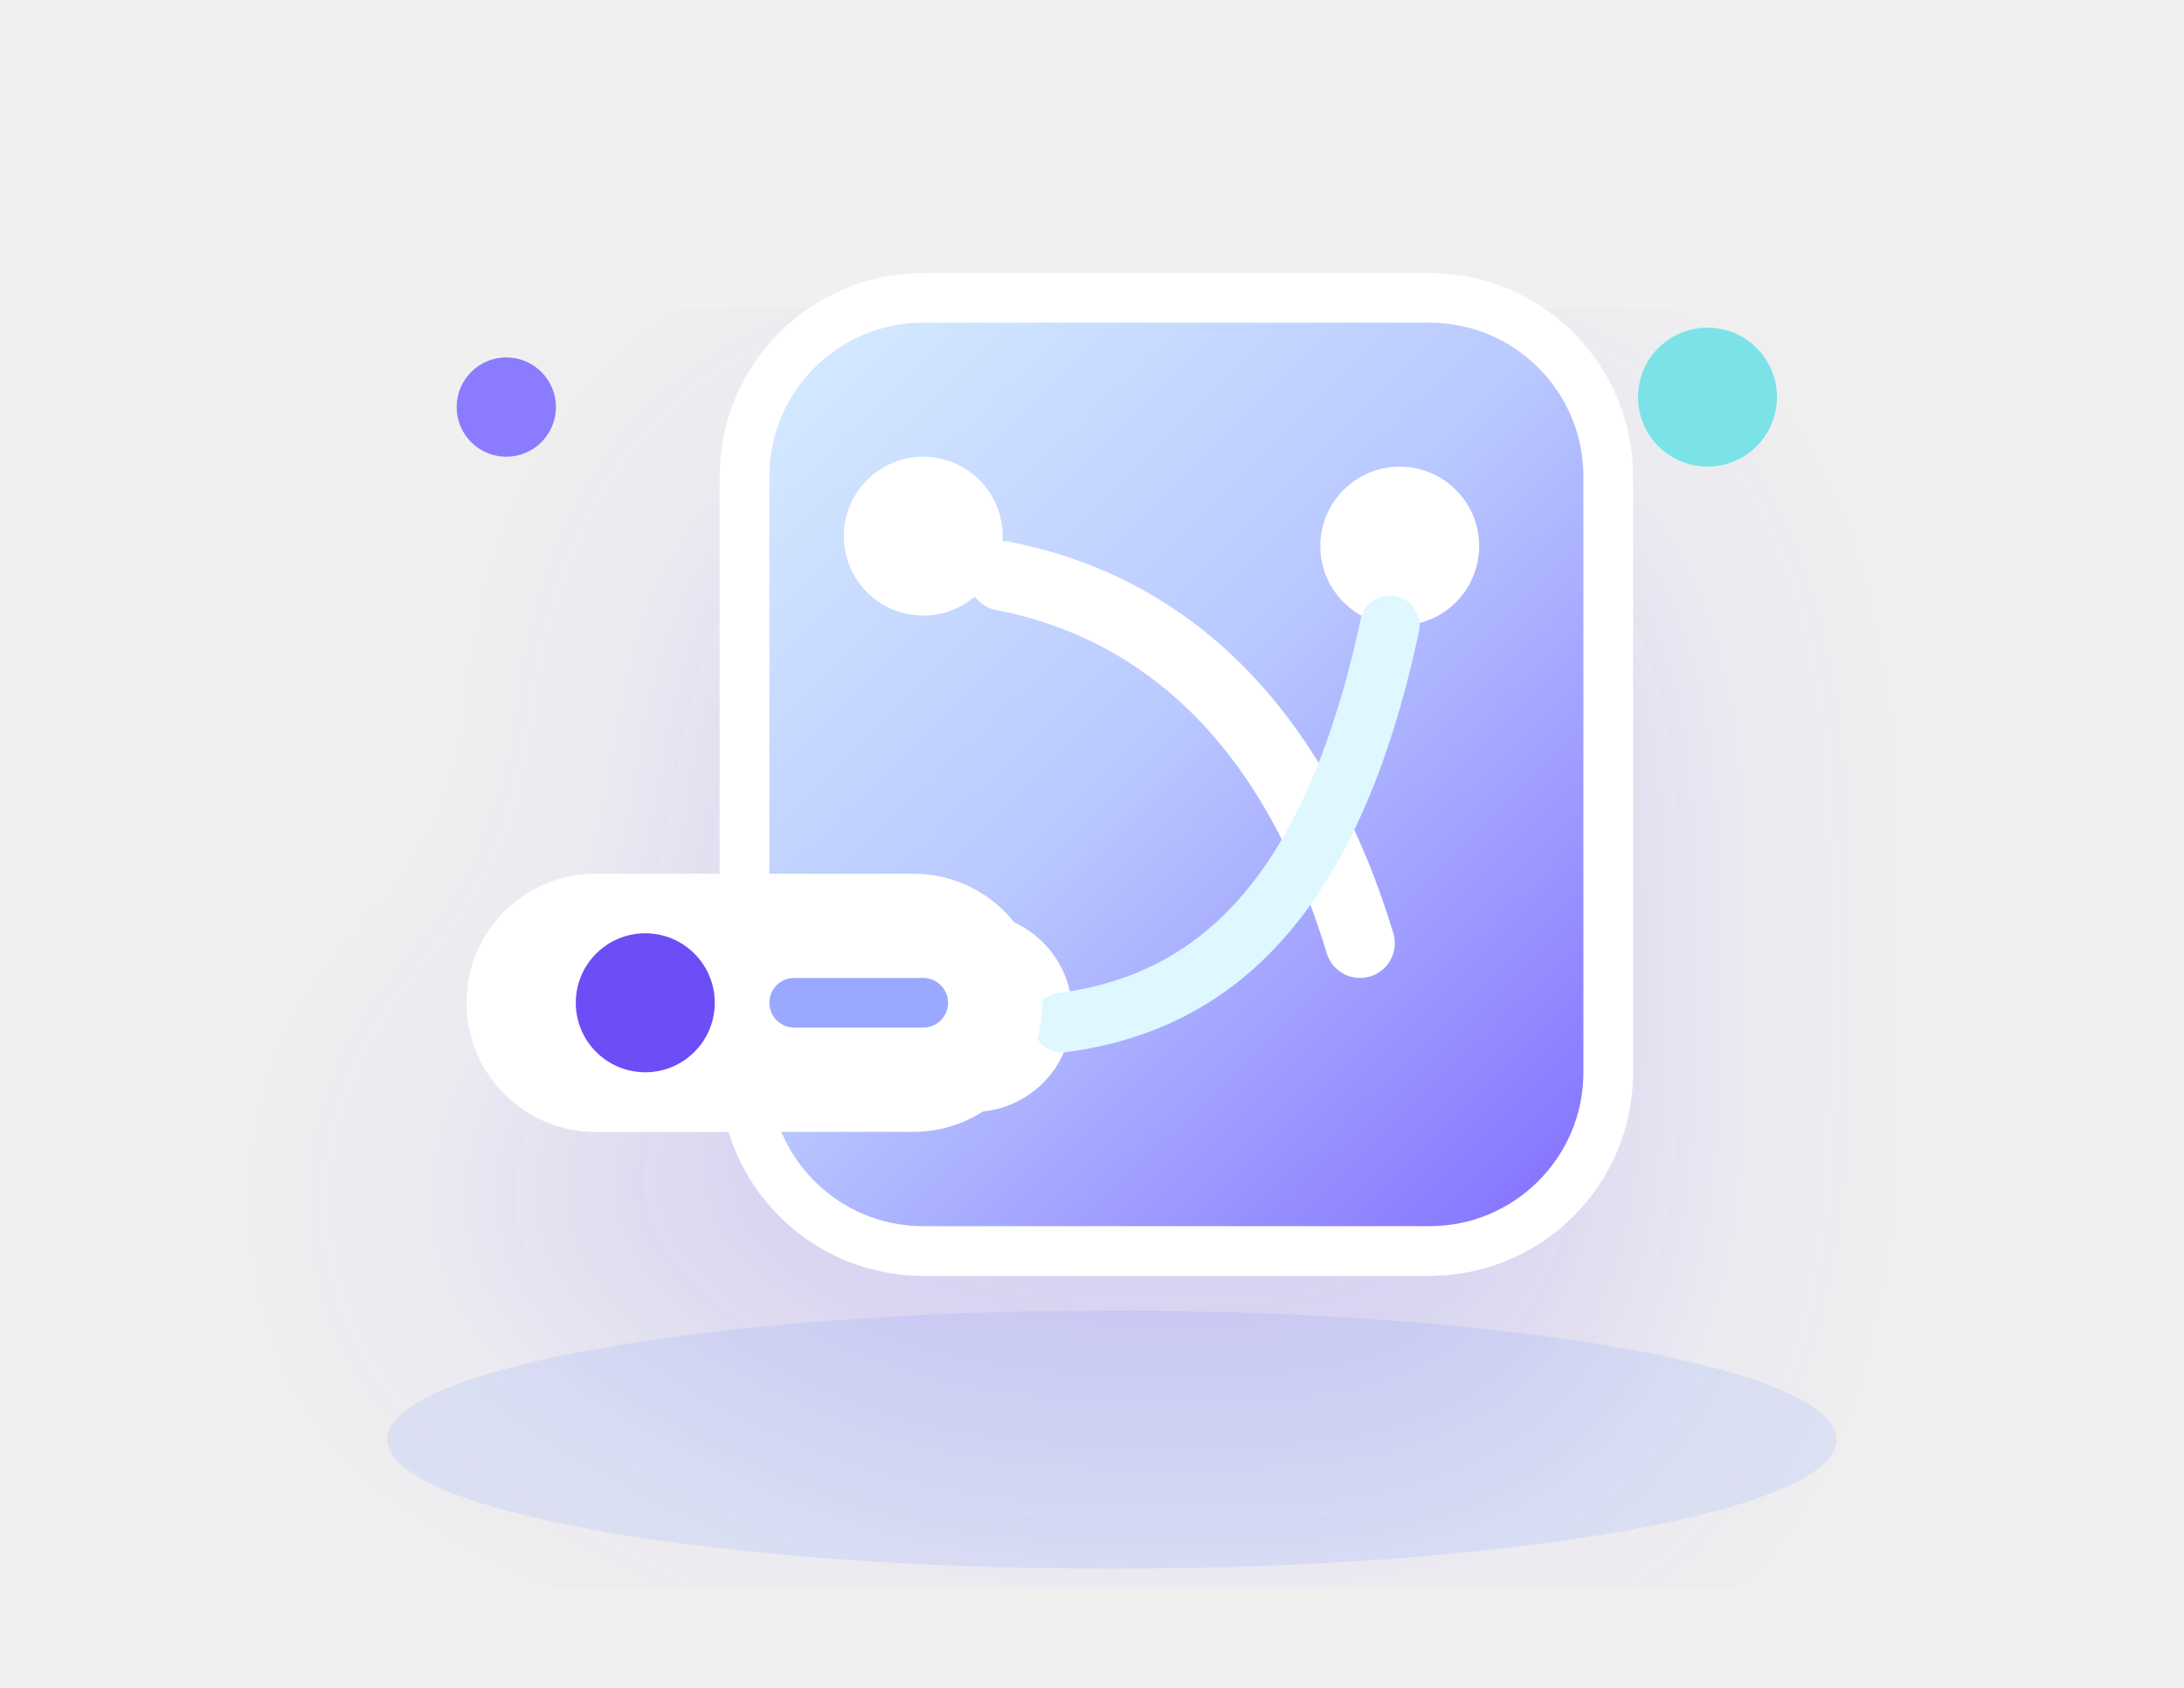
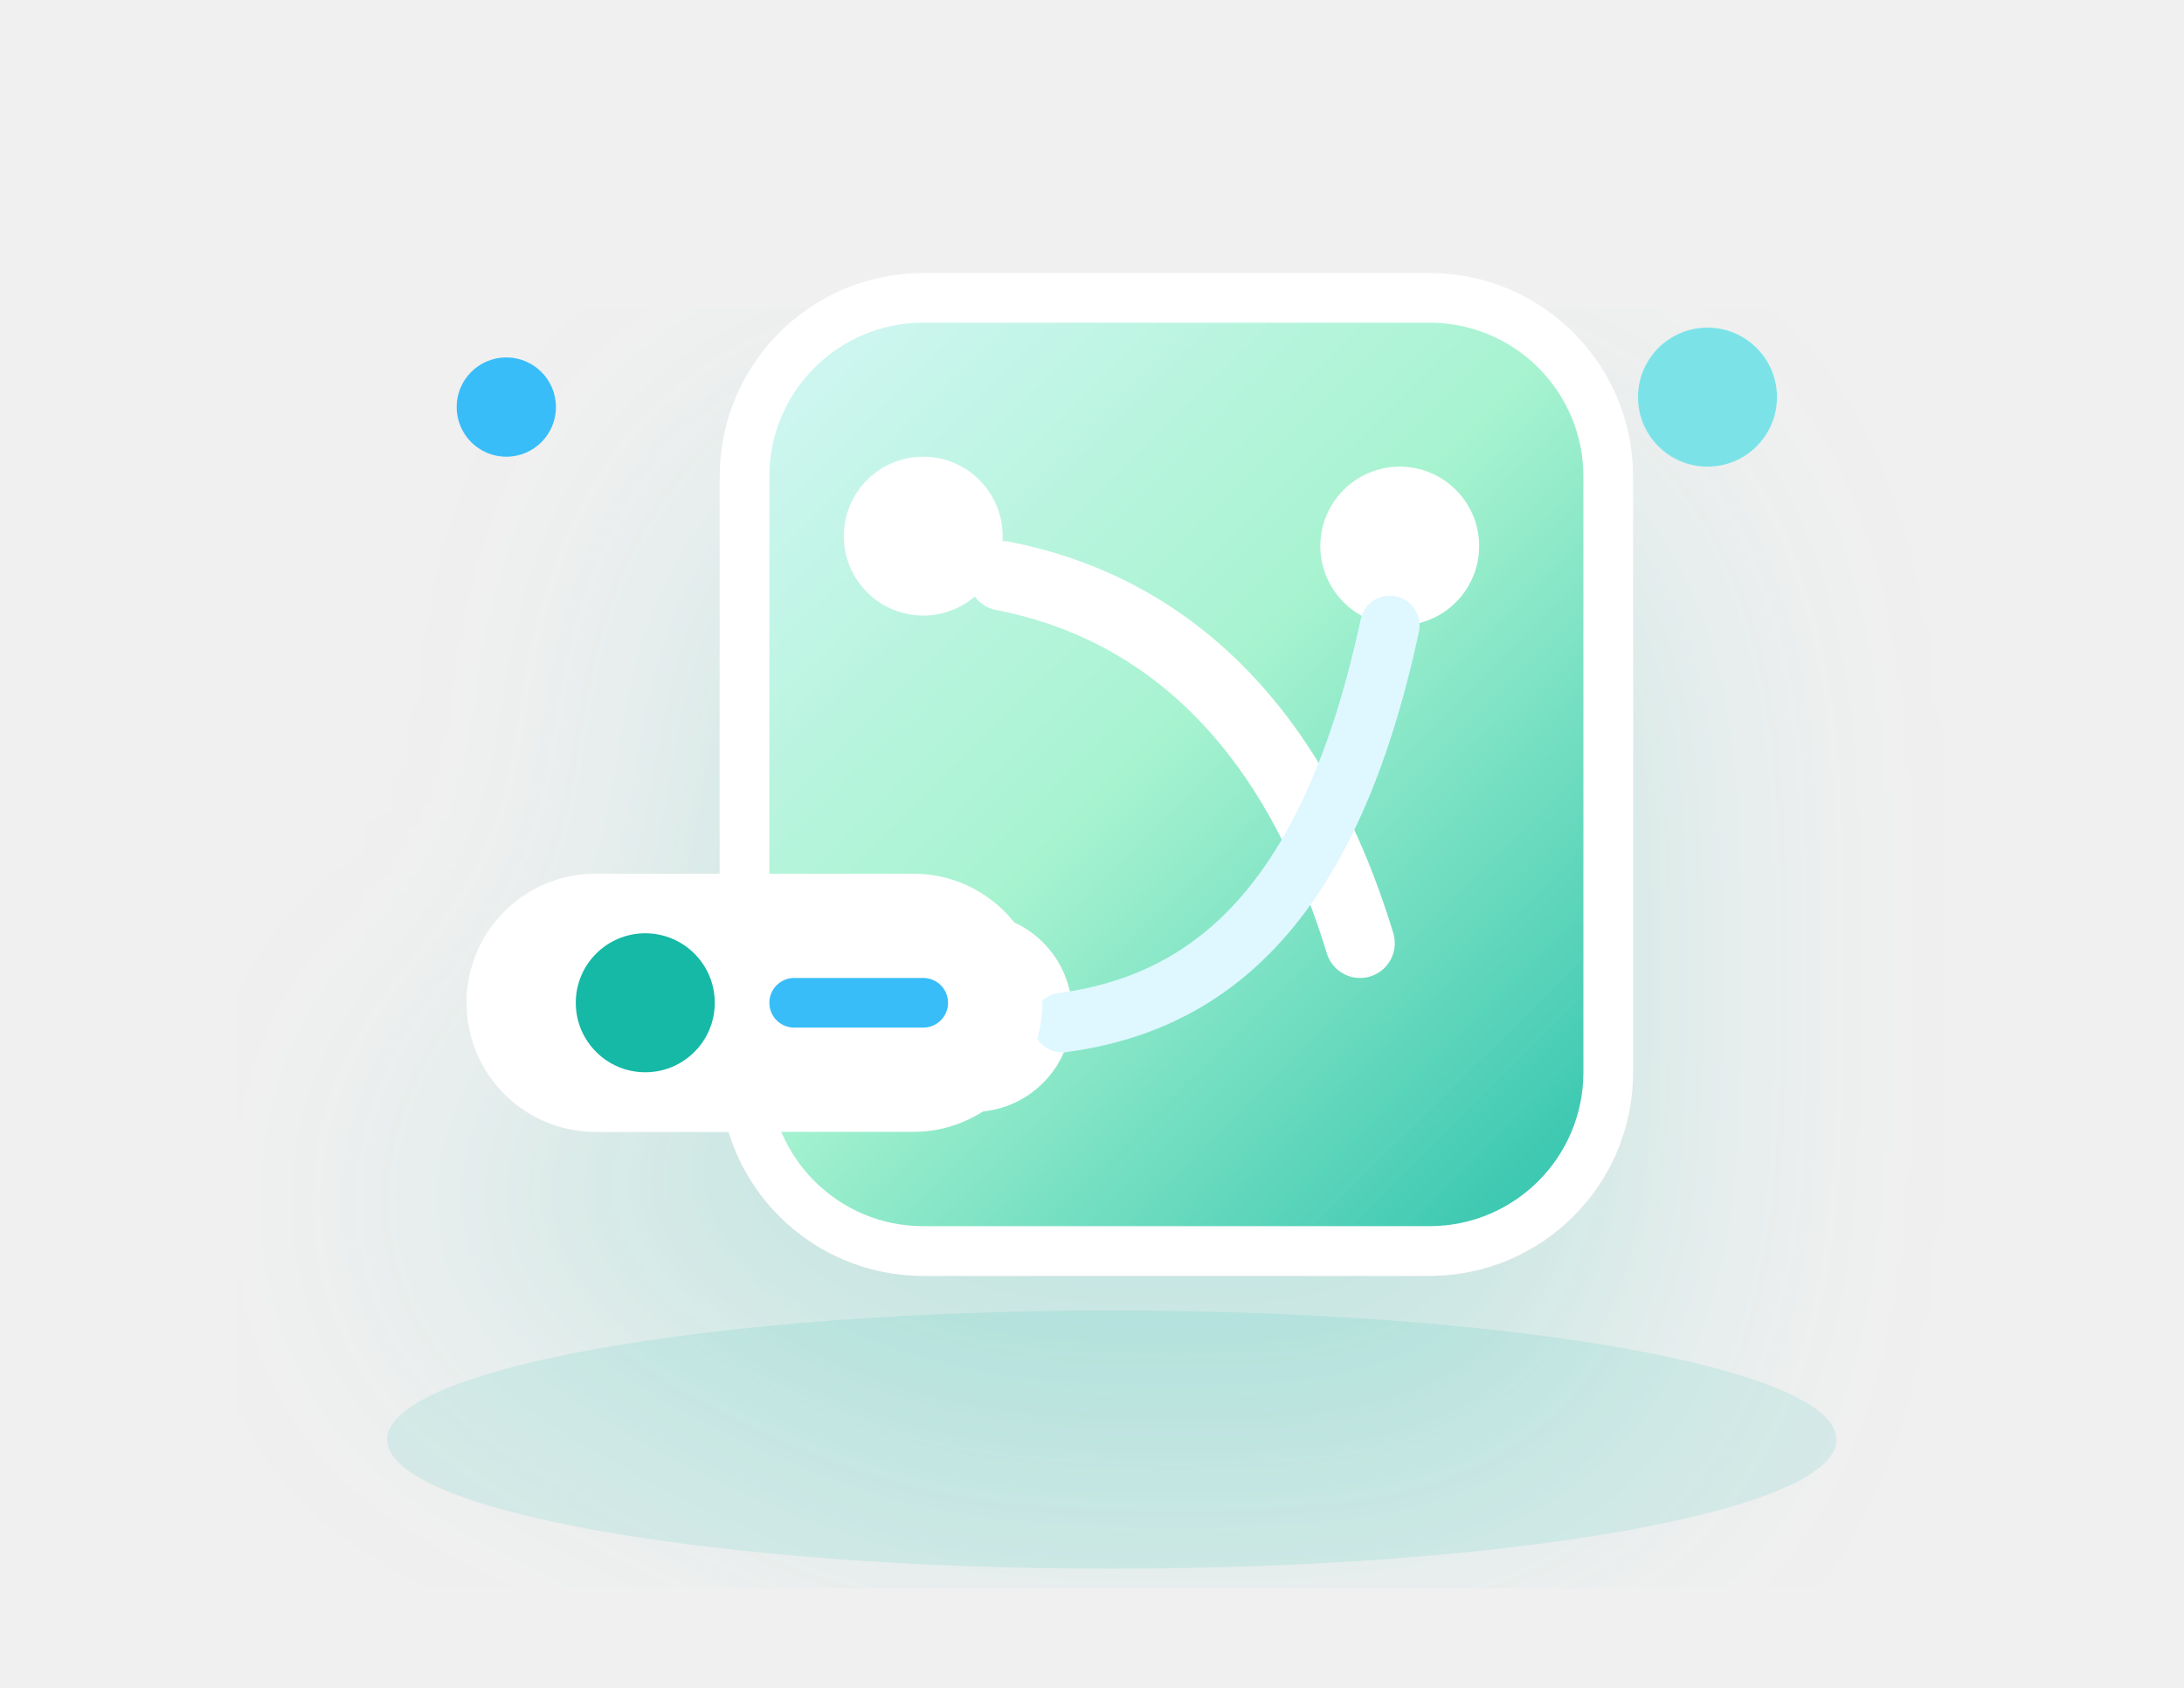
<svg xmlns="http://www.w3.org/2000/svg" width="220" height="170" viewBox="0 0 220 170" fill="none">
  <defs>
    <linearGradient id="designMain" x1="55" y1="31" x2="164" y2="141" gradientUnits="userSpaceOnUse">
      <stop stop-color="#DFF7FF" />
-       <stop offset="0.48" stop-color="#B9C8FF" />
-       <stop offset="1" stop-color="#7559FF" />
+       <stop offset="0.48" stop-color="#A7F3D0" />
+       <stop offset="1" stop-color="#14B8A6" />
    </linearGradient>
    <filter id="designShadow" x="24" y="11" width="174" height="149" filterUnits="userSpaceOnUse" color-interpolation-filters="sRGB">
-       <feDropShadow dx="0" dy="20" stdDeviation="15" flood-color="#6C4DF6" flood-opacity="0.2" />
+       <feDropShadow dx="0" dy="20" stdDeviation="15" flood-color="#14B8A6" flood-opacity="0.18" />
    </filter>
  </defs>
-   <ellipse cx="112" cy="145" rx="73" ry="13" fill="#4F7CFF" opacity="0.12" />
+   <ellipse cx="112" cy="145" rx="73" ry="13" fill="#14B8A6" opacity="0.12" />
  <g filter="url(#designShadow)">
    <path d="M75 48C75 38.059 83.059 30 93 30H144C153.941 30 162 38.059 162 48V108C162 117.941 153.941 126 144 126H93C83.059 126 75 117.941 75 108V48Z" fill="url(#designMain)" stroke="white" stroke-width="5" />
    <circle cx="93" cy="54" r="8" fill="#FFFFFF" />
    <circle cx="141" cy="55" r="8" fill="#FFFFFF" />
    <circle cx="98" cy="102" r="10" fill="#FFFFFF" />
    <path d="M101 58C116.5 61 130 72 137 95" stroke="white" stroke-width="7" stroke-linecap="round" />
    <path d="M107 103C122 101 134 91 140 63" stroke="#DFF7FF" stroke-width="6" stroke-linecap="round" />
    <rect x="47" y="88" width="58" height="26" rx="13" fill="#FFFFFF" />
-     <circle cx="65" cy="101" r="7" fill="#6C4DF6" />
-     <path d="M80 101H93" stroke="#9AA8FF" stroke-width="5" stroke-linecap="round" />
+     <circle cx="65" cy="101" r="7" fill="#14B8A6" />
+     <path d="M80 101H93" stroke="#38BDF8" stroke-width="5" stroke-linecap="round" />
  </g>
  <circle cx="172" cy="40" r="7" fill="#7BE3E8" />
-   <circle cx="51" cy="41" r="5" fill="#8B7BFF" />
+   <circle cx="51" cy="41" r="5" fill="#38BDF8" />
</svg>
